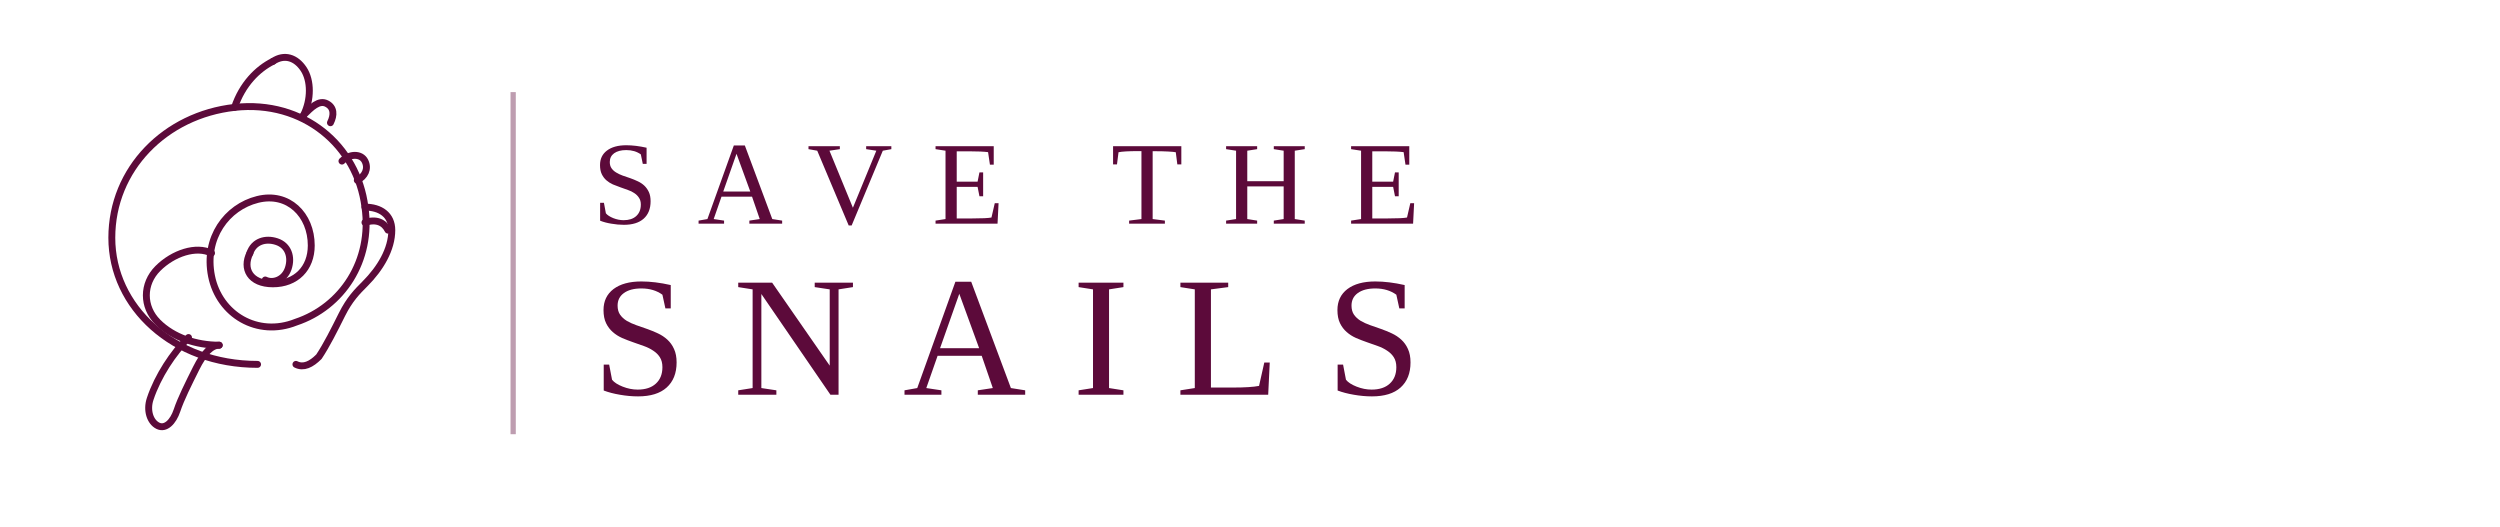
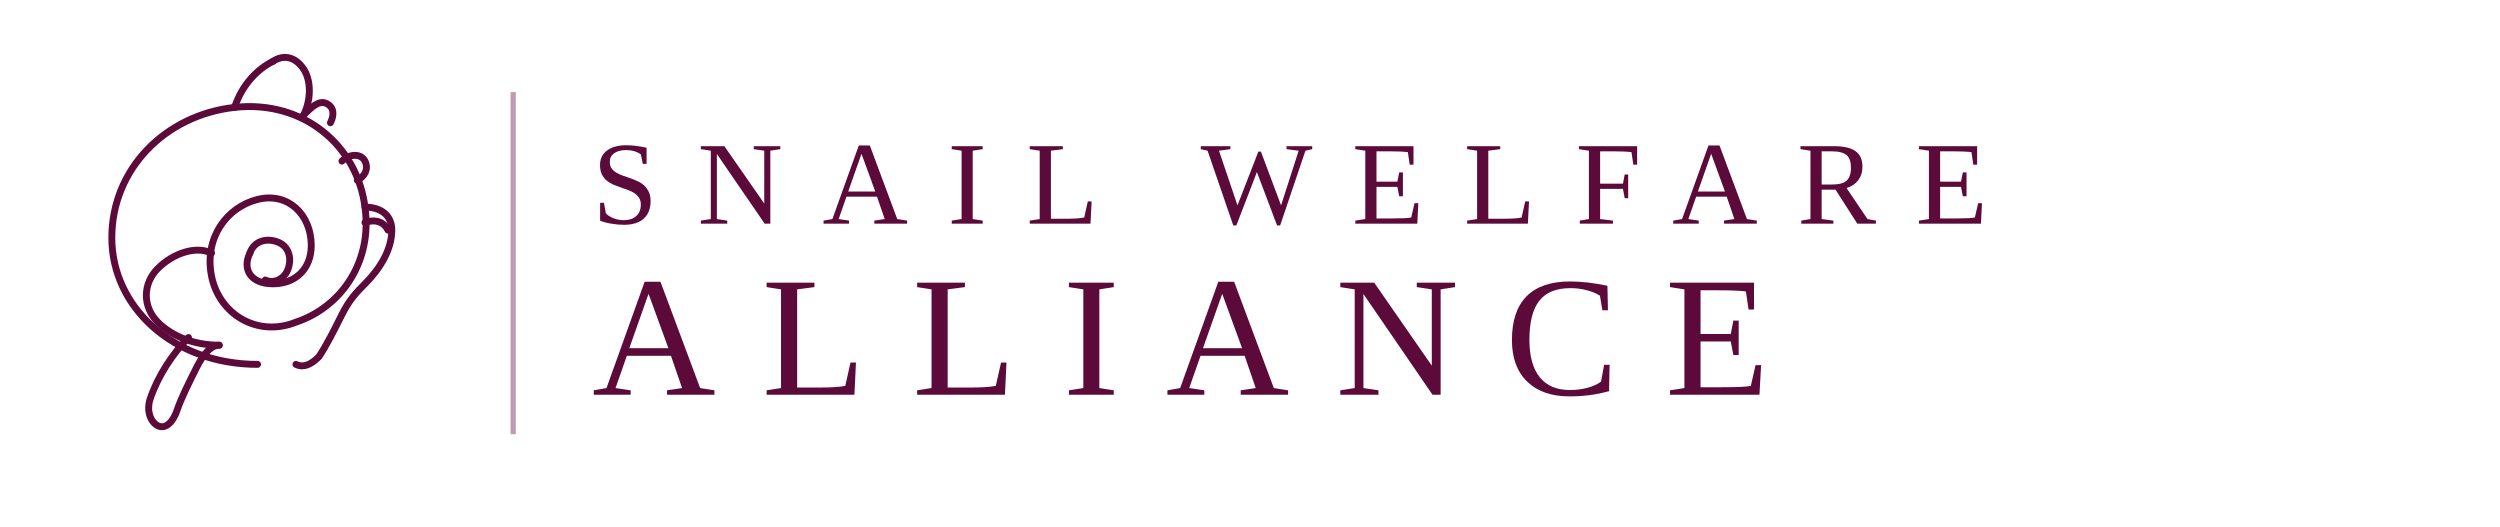
<svg xmlns="http://www.w3.org/2000/svg" viewBox="0 0 380 80" width="380" height="80">
  <g transform="translate(10, 0) scale(0.583)" fill="none" stroke="#5C0A3A" stroke-width="1.8" stroke-linecap="round" stroke-linejoin="round">
    <path d="M50 95 C 28 95, 12 80, 12 62 C 12 44, 26 30, 44 28 C 62 26, 76 38, 78 54 C 80 68, 72 80, 60 84 C 50 88, 40 82, 38 72 C 36 62, 42 54, 50 52 C 58 50, 64 56, 64 64 C 64 70, 60 74, 54 74 C 48 74, 46 70, 48 66" />
    <path d="M48 66 C 49 63, 52 62, 55 63 C 58 64, 59 67, 58 70 C 57 73, 54 74, 52 73" />
    <path d="M44 28 C 46 22, 50 18, 54 16" />
    <path d="M54 16 C 57 14, 60 15, 62 18 C 64 21, 64 26, 62 30" />
    <path d="M32 88 C 28 92, 24 98, 22 104 C 21 107, 22 110, 24 111 C 26 112, 28 110, 29 107 C 30 104, 32 100, 34 96 C 36 92, 38 90, 40 90" />
    <path d="M78 54 C 82 54, 85 56, 85 60 C 85 65, 82 70, 78 74 C 76 76, 74 78, 72 82 C 70 86, 68 90, 66 93 C 64 95, 62 96, 60 95" />
    <path d="M62 30 C 64 28, 66 26, 68 27 C 70 28, 70 30, 69 32" />
    <path d="M72 42 C 74 40, 77 40, 78 42 C 79 44, 78 46, 76 47" />
    <path d="M78 58 C 81 57, 83 58, 84 60" />
    <path d="M40 90 C 34 90, 28 88, 24 84 C 20 80, 20 74, 24 70 C 28 66, 34 64, 38 66" />
  </g>
  <line x1="78" y1="14" x2="78" y2="66" stroke="#5C0A3A" stroke-width="0.8" opacity="0.4" />
-   <text x="90" y="34" font-family="Georgia, 'Times New Roman', serif" font-size="18" font-weight="normal" letter-spacing="6" fill="#5C0A3A">SAVE THE</text>
-   <text x="90" y="60" font-family="Georgia, 'Times New Roman', serif" font-size="26" font-weight="normal" letter-spacing="7" fill="#5C0A3A">SNAILS</text>
+   <text x="90" y="34" font-family="Georgia, 'Times New Roman', serif" font-size="18" font-weight="normal" letter-spacing="6" fill="#5C0A3A">SNAIL WELFARE</text>
+   <text x="90" y="60" font-family="Georgia, 'Times New Roman', serif" font-size="26" font-weight="normal" letter-spacing="7" fill="#5C0A3A">ALLIANCE</text>
</svg>
